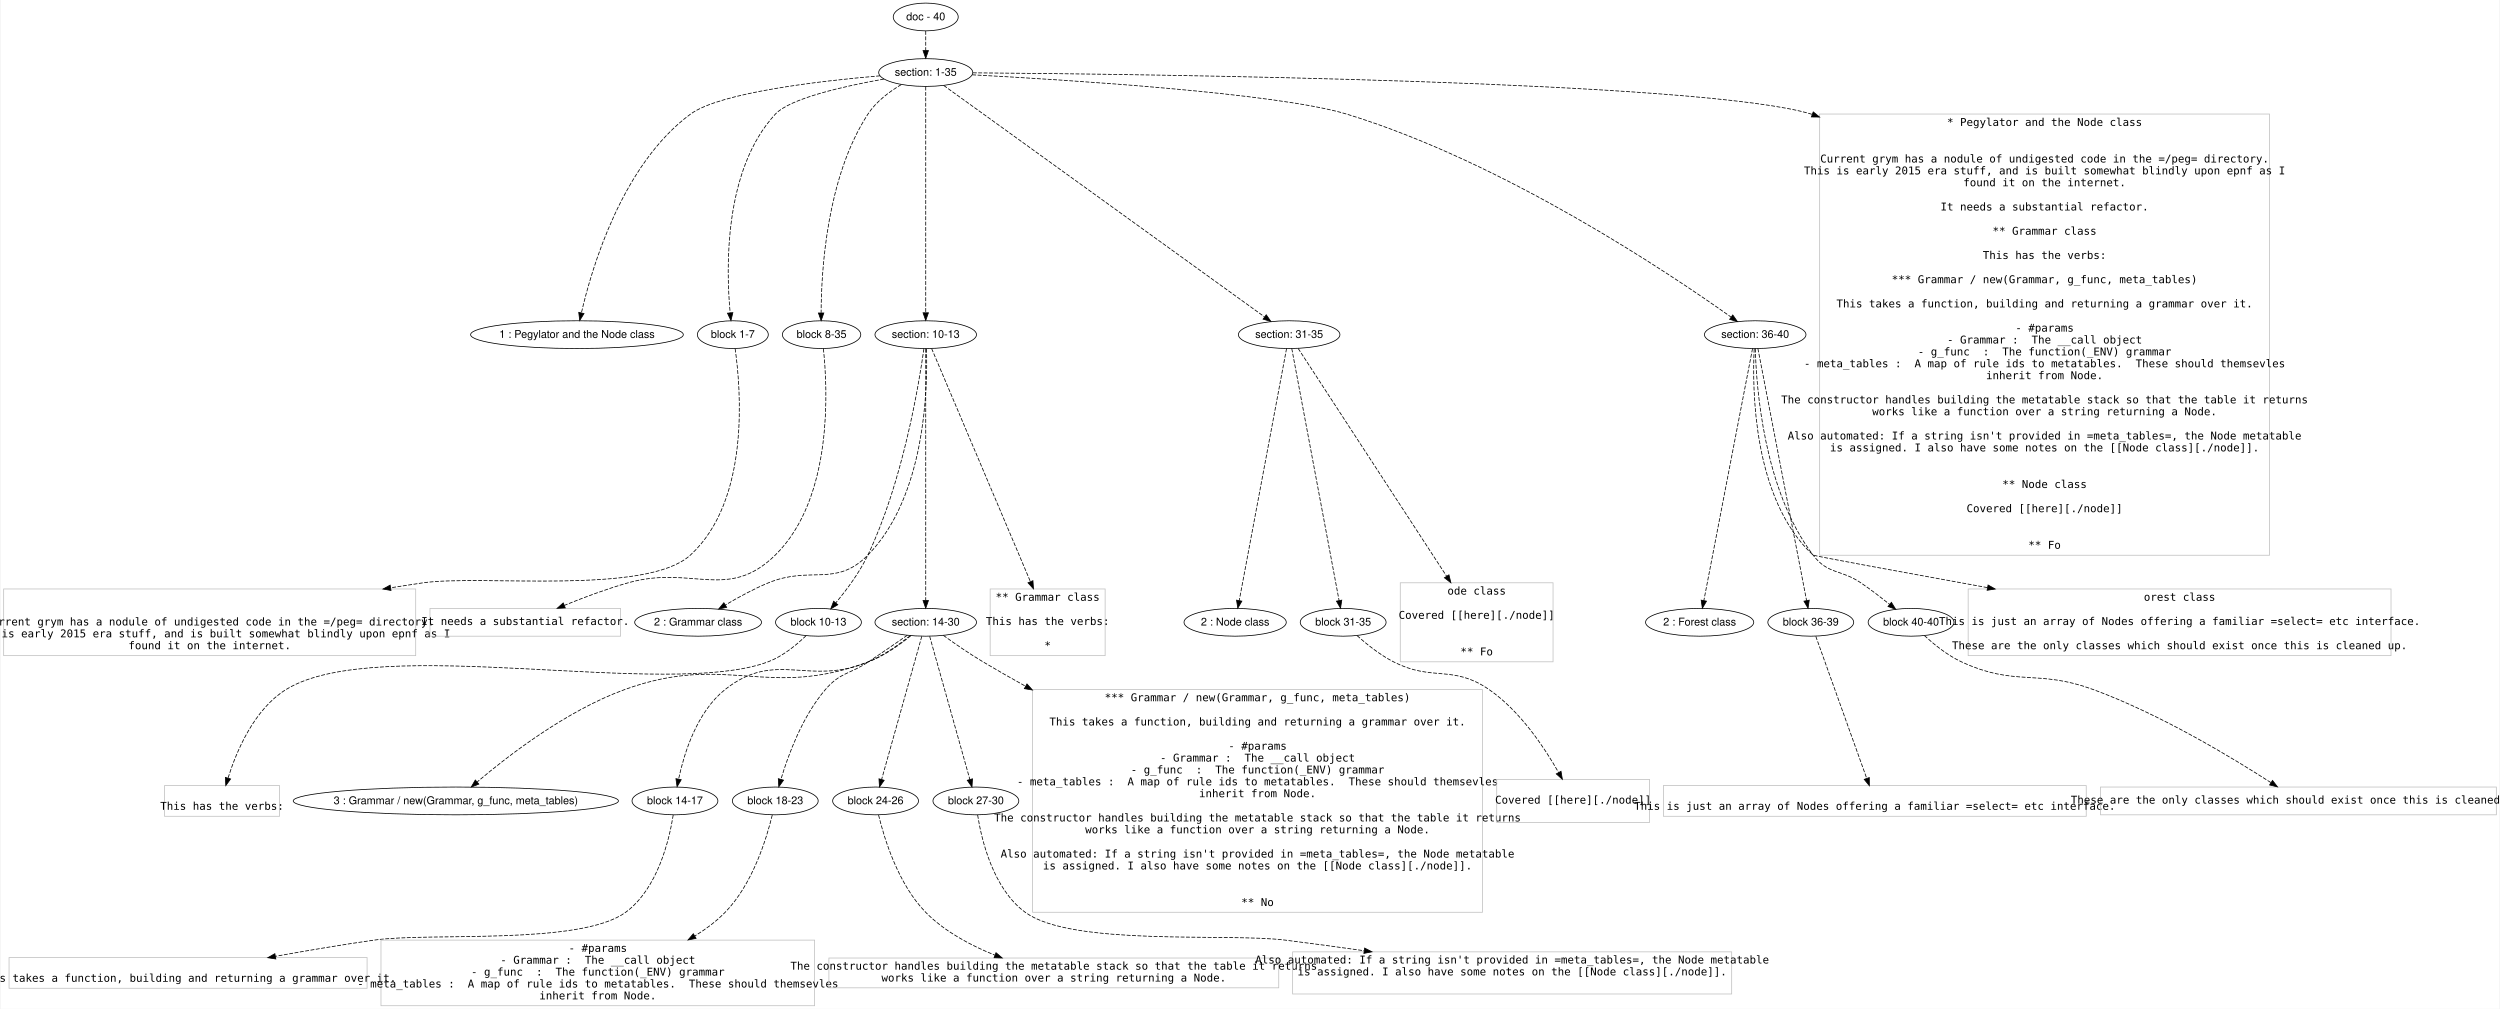
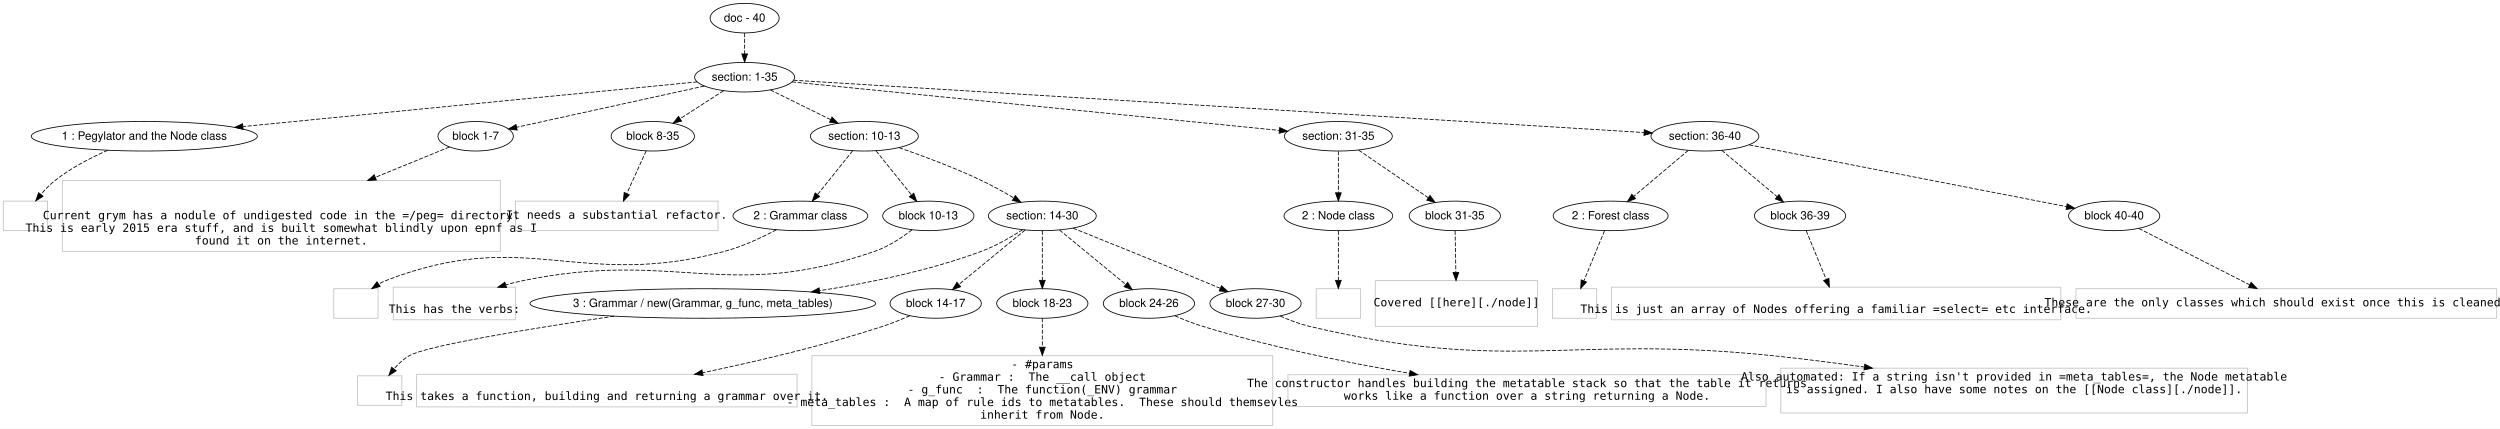
- <svg xmlns="http://www.w3.org/2000/svg" width="3239pt" height="1307pt" viewBox="0.00 0.00 3238.50 1307.40">
-   <g id="graph0" class="graph" transform="scale(1 1) rotate(0) translate(4 1303.401)">
-     <polygon fill="#ffffff" stroke="transparent" points="-4,4 -4,-1303.401 3234.5,-1303.401 3234.5,4 -4,4" />
+ <svg xmlns="http://www.w3.org/2000/svg" width="3049pt" height="523pt" viewBox="0.00 0.00 3048.50 522.60">
+   <g id="graph0" class="graph" transform="scale(1 1) rotate(0) translate(4 518.6003)">
+     <polygon fill="#ffffff" stroke="transparent" points="-4,4 -4,-518.6 3044.5,-518.6 3044.5,4 -4,4" />
    <g id="node1" class="node">
-       <ellipse fill="none" stroke="#000000" cx="1195" cy="-1281.401" rx="42.122" ry="18" />
-       <text text-anchor="middle" x="1195" y="-1277.201" font-family="Helvetica,sans-Serif" font-size="14.00" fill="#000000">doc - 40</text>
+       <ellipse fill="none" stroke="#000000" cx="904" cy="-496.6" rx="42.122" ry="18" />
+       <text text-anchor="middle" x="904" y="-492.4" font-family="Helvetica,sans-Serif" font-size="14.00" fill="#000000">doc - 40</text>
    </g>
    <g id="node2" class="node">
-       <ellipse fill="none" stroke="#000000" cx="1195" cy="-1209.401" rx="60.983" ry="18" />
-       <text text-anchor="middle" x="1195" y="-1205.201" font-family="Helvetica,sans-Serif" font-size="14.00" fill="#000000">section: 1-35</text>
+       <ellipse fill="none" stroke="#000000" cx="904" cy="-424.6" rx="60.983" ry="18" />
+       <text text-anchor="middle" x="904" y="-420.4" font-family="Helvetica,sans-Serif" font-size="14.00" fill="#000000">section: 1-35</text>
    </g>
    <g id="edge1" class="edge">
-       <path fill="none" stroke="#000000" stroke-dasharray="5,2" d="M1195,-1263.233C1195,-1255.532 1195,-1246.376 1195,-1237.818" />
-       <polygon fill="#000000" stroke="#000000" points="1198.5,-1237.814 1195,-1227.814 1191.5,-1237.815 1198.5,-1237.814" />
+       <path fill="none" stroke="#000000" stroke-dasharray="5,2" d="M904,-478.432C904,-470.731 904,-461.575 904,-453.017" />
+       <polygon fill="#000000" stroke="#000000" points="907.5,-453.014 904,-443.014 900.5,-453.014 907.5,-453.014" />
    </g>
    <g id="node3" class="node">
-       <ellipse fill="none" stroke="#000000" cx="743" cy="-869.701" rx="137.845" ry="18" />
-       <text text-anchor="middle" x="743" y="-865.501" font-family="Helvetica,sans-Serif" font-size="14.00" fill="#000000">1 : Pegylator and the Node class</text>
+       <ellipse fill="none" stroke="#000000" cx="172" cy="-352.6" rx="137.845" ry="18" />
+       <text text-anchor="middle" x="172" y="-348.4" font-family="Helvetica,sans-Serif" font-size="14.00" fill="#000000">1 : Pegylator and the Node class</text>
    </g>
    <g id="edge2" class="edge">
-       <path fill="none" stroke="#000000" stroke-dasharray="5,2" d="M1135.748,-1205.133C1058.333,-1198.521 928.14,-1183.527 890,-1155.401 801.669,-1090.262 762.282,-956.488 748.783,-898.058" />
-       <polygon fill="#000000" stroke="#000000" points="752.146,-897.059 746.557,-888.058 745.313,-898.58 752.146,-897.059" />
+       <path fill="none" stroke="#000000" stroke-dasharray="5,2" d="M846.256,-418.921C727.168,-407.207 452.117,-380.153 292.542,-364.457" />
+       <polygon fill="#000000" stroke="#000000" points="292.496,-360.935 282.201,-363.44 291.81,-367.902 292.496,-360.935" />
    </g>
    <g id="node4" class="node">
-       <ellipse fill="none" stroke="#000000" cx="945" cy="-869.701" rx="45.98" ry="18" />
-       <text text-anchor="middle" x="945" y="-865.501" font-family="Helvetica,sans-Serif" font-size="14.00" fill="#000000">block 1-7</text>
+       <ellipse fill="none" stroke="#000000" cx="576" cy="-352.6" rx="45.98" ry="18" />
+       <text text-anchor="middle" x="576" y="-348.4" font-family="Helvetica,sans-Serif" font-size="14.00" fill="#000000">block 1-7</text>
    </g>
    <g id="edge3" class="edge">
-       <path fill="none" stroke="#000000" stroke-dasharray="5,2" d="M1140.865,-1200.942C1090.022,-1191.883 1019.002,-1175.987 1000,-1155.401 933.053,-1082.874 936.263,-954.608 941.533,-897.952" />
-       <polygon fill="#000000" stroke="#000000" points="945.023,-898.229 942.56,-887.924 938.06,-897.516 945.023,-898.229" />
+       <path fill="none" stroke="#000000" stroke-dasharray="5,2" d="M854.895,-413.821C793.274,-400.295 688.163,-377.221 626.085,-363.594" />
+       <polygon fill="#000000" stroke="#000000" points="626.65,-360.135 616.132,-361.41 625.149,-366.973 626.65,-360.135" />
    </g>
    <g id="node5" class="node">
-       <ellipse fill="none" stroke="#000000" cx="1060" cy="-869.701" rx="50.817" ry="18" />
-       <text text-anchor="middle" x="1060" y="-865.501" font-family="Helvetica,sans-Serif" font-size="14.00" fill="#000000">block 8-35</text>
+       <ellipse fill="none" stroke="#000000" cx="792" cy="-352.6" rx="50.817" ry="18" />
+       <text text-anchor="middle" x="792" y="-348.4" font-family="Helvetica,sans-Serif" font-size="14.00" fill="#000000">block 8-35</text>
    </g>
    <g id="edge4" class="edge">
-       <path fill="none" stroke="#000000" stroke-dasharray="5,2" d="M1163.261,-1193.764C1147.923,-1184.627 1130.589,-1171.674 1120,-1155.401 1066.596,-1073.333 1059.625,-952.425 1059.419,-898.036" />
-       <polygon fill="#000000" stroke="#000000" points="1062.92,-897.79 1059.46,-887.776 1055.92,-897.762 1062.92,-897.79" />
+       <path fill="none" stroke="#000000" stroke-dasharray="5,2" d="M878.305,-408.082C862.576,-397.971 842.283,-384.925 825.327,-374.024" />
+       <polygon fill="#000000" stroke="#000000" points="827.11,-371.01 816.805,-368.547 823.324,-376.898 827.11,-371.01" />
    </g>
    <g id="node6" class="node">
-       <ellipse fill="none" stroke="#000000" cx="1195" cy="-869.701" rx="65.819" ry="18" />
-       <text text-anchor="middle" x="1195" y="-865.501" font-family="Helvetica,sans-Serif" font-size="14.00" fill="#000000">section: 10-13</text>
+       <ellipse fill="none" stroke="#000000" cx="1050" cy="-352.6" rx="65.819" ry="18" />
+       <text text-anchor="middle" x="1050" y="-348.4" font-family="Helvetica,sans-Serif" font-size="14.00" fill="#000000">section: 10-13</text>
    </g>
    <g id="edge5" class="edge">
-       <path fill="none" stroke="#000000" stroke-dasharray="5,2" d="M1195,-1191.138C1195,-1135.265 1195,-966.327 1195,-898.42" />
-       <polygon fill="#000000" stroke="#000000" points="1198.5,-898.055 1195,-888.055 1191.5,-898.055 1198.5,-898.055" />
+       <path fill="none" stroke="#000000" stroke-dasharray="5,2" d="M935.321,-409.154C956.846,-398.539 985.642,-384.339 1008.993,-372.823" />
+       <polygon fill="#000000" stroke="#000000" points="1010.554,-375.956 1017.975,-368.394 1007.458,-369.678 1010.554,-375.956" />
    </g>
    <g id="node7" class="node">
-       <ellipse fill="none" stroke="#000000" cx="1666" cy="-869.701" rx="65.819" ry="18" />
-       <text text-anchor="middle" x="1666" y="-865.501" font-family="Helvetica,sans-Serif" font-size="14.00" fill="#000000">section: 31-35</text>
+       <ellipse fill="none" stroke="#000000" cx="1628" cy="-352.6" rx="65.819" ry="18" />
+       <text text-anchor="middle" x="1628" y="-348.4" font-family="Helvetica,sans-Serif" font-size="14.00" fill="#000000">section: 31-35</text>
    </g>
    <g id="edge6" class="edge">
-       <path fill="none" stroke="#000000" stroke-dasharray="5,2" d="M1218.315,-1192.623C1233.121,-1181.966 1252.688,-1167.878 1270,-1155.401 1405.258,-1057.917 1566.411,-941.596 1633.844,-892.916" />
-       <polygon fill="#000000" stroke="#000000" points="1636.29,-895.467 1642.349,-886.776 1632.193,-889.792 1636.29,-895.467" />
+       <path fill="none" stroke="#000000" stroke-dasharray="5,2" d="M961.72,-418.86C1092.745,-405.83 1412.388,-374.042 1556.024,-359.758" />
+       <polygon fill="#000000" stroke="#000000" points="1556.452,-363.233 1566.056,-358.76 1555.759,-356.267 1556.452,-363.233" />
    </g>
    <g id="node8" class="node">
-       <ellipse fill="none" stroke="#000000" cx="2270" cy="-869.701" rx="65.819" ry="18" />
-       <text text-anchor="middle" x="2270" y="-865.501" font-family="Helvetica,sans-Serif" font-size="14.00" fill="#000000">section: 36-40</text>
+       <ellipse fill="none" stroke="#000000" cx="2075" cy="-352.6" rx="65.819" ry="18" />
+       <text text-anchor="middle" x="2075" y="-348.4" font-family="Helvetica,sans-Serif" font-size="14.00" fill="#000000">section: 36-40</text>
    </g>
    <g id="edge7" class="edge">
-       <path fill="none" stroke="#000000" stroke-dasharray="5,2" d="M1255.271,-1206.443C1377.71,-1199.944 1651.507,-1182.78 1741,-1155.401 1944.509,-1093.142 2159.412,-948.825 2238.466,-892.654" />
-       <polygon fill="#000000" stroke="#000000" points="2240.89,-895.224 2246.992,-886.563 2236.821,-889.528 2240.89,-895.224" />
+       <path fill="none" stroke="#000000" stroke-dasharray="5,2" d="M963.68,-420.931C1159.828,-408.87 1784.392,-370.469 2000.537,-357.179" />
+       <polygon fill="#000000" stroke="#000000" points="2001.057,-360.653 2010.824,-356.546 2000.628,-353.667 2001.057,-360.653" />
+     </g>
+     <g id="node9" class="node">
+       <polygon fill="none" stroke="#c0c0c0" points="54,-273.5 0,-273.5 0,-237.5 54,-237.5 54,-273.5" />
+     </g>
+     <g id="edge8" class="edge">
+       <path fill="none" stroke="#000000" stroke-dasharray="5,2" d="M127.389,-335.538C106.633,-326.381 82.323,-313.829 63,-298.6 56.893,-293.788 51.098,-287.791 46.012,-281.815" />
+       <polygon fill="#000000" stroke="#000000" points="48.551,-279.387 39.554,-273.791 43.098,-283.776 48.551,-279.387" />
+     </g>
+     <g id="node10" class="node">
+       <polygon fill="none" stroke="#c0c0c0" points="606,-298.701 72,-298.701 72,-212.3 606,-212.3 606,-298.701" />
+       <text text-anchor="middle" x="339" y="-251.4" font-family="Inconsolata" font-size="14.00" fill="#000000">  Current grym has a nodule of undigested code in the =/peg= directory.</text>
+       <text text-anchor="middle" x="339" y="-236" font-family="Inconsolata" font-size="14.00" fill="#000000">This is early 2015 era stuff, and is built somewhat blindly upon epnf as I</text>
+       <text text-anchor="middle" x="339" y="-220.6" font-family="Inconsolata" font-size="14.00" fill="#000000">found it on the internet.</text>
+     </g>
+     <g id="edge9" class="edge">
+       <path fill="none" stroke="#000000" stroke-dasharray="5,2" d="M544.037,-339.505C520.477,-329.852 486.882,-316.088 453.686,-302.488" />
+       <polygon fill="#000000" stroke="#000000" points="454.923,-299.212 444.343,-298.66 452.269,-305.69 454.923,-299.212" />
+     </g>
+     <g id="node11" class="node">
+       <polygon fill="none" stroke="#c0c0c0" points="871.5,-273.5 624.5,-273.5 624.5,-237.5 871.5,-237.5 871.5,-273.5" />
+       <text text-anchor="middle" x="748" y="-252" font-family="Inconsolata" font-size="14.00" fill="#000000">It needs a substantial refactor. </text>
+     </g>
+     <g id="edge10" class="edge">
+       <path fill="none" stroke="#000000" stroke-dasharray="5,2" d="M783.93,-334.791C777.335,-320.237 767.903,-299.421 760.357,-282.77" />
+       <polygon fill="#000000" stroke="#000000" points="763.484,-281.19 756.168,-273.526 757.108,-284.079 763.484,-281.19" />
+     </g>
+     <g id="node12" class="node">
+       <ellipse fill="none" stroke="#000000" cx="972" cy="-255.5" rx="82.18" ry="18" />
+       <text text-anchor="middle" x="972" y="-251.3" font-family="Helvetica,sans-Serif" font-size="14.00" fill="#000000">2 : Grammar class</text>
+     </g>
+     <g id="edge11" class="edge">
+       <path fill="none" stroke="#000000" stroke-dasharray="5,2" d="M1035.694,-334.791C1023.675,-319.829 1006.34,-298.249 992.789,-281.38" />
+       <polygon fill="#000000" stroke="#000000" points="995.471,-279.13 986.48,-273.526 990.014,-283.514 995.471,-279.13" />
+     </g>
+     <g id="node13" class="node">
+       <ellipse fill="none" stroke="#000000" cx="1128" cy="-255.5" rx="55.654" ry="18" />
+       <text text-anchor="middle" x="1128" y="-251.3" font-family="Helvetica,sans-Serif" font-size="14.00" fill="#000000">block 10-13</text>
+     </g>
+     <g id="edge12" class="edge">
+       <path fill="none" stroke="#000000" stroke-dasharray="5,2" d="M1064.306,-334.791C1076.401,-319.734 1093.878,-297.978 1107.467,-281.062" />
+       <polygon fill="#000000" stroke="#000000" points="1110.25,-283.185 1113.784,-273.197 1104.793,-278.801 1110.25,-283.185" />
+     </g>
+     <g id="node14" class="node">
+       <ellipse fill="none" stroke="#000000" cx="1267" cy="-255.5" rx="65.819" ry="18" />
+       <text text-anchor="middle" x="1267" y="-251.3" font-family="Helvetica,sans-Serif" font-size="14.00" fill="#000000">section: 14-30</text>
+     </g>
+     <g id="edge13" class="edge">
+       <path fill="none" stroke="#000000" stroke-dasharray="5,2" d="M1092.376,-338.681C1121.244,-328.697 1160.053,-314.282 1193,-298.6 1206.051,-292.388 1219.862,-284.679 1231.973,-277.505" />
+       <polygon fill="#000000" stroke="#000000" points="1234.098,-280.311 1240.862,-272.157 1230.489,-274.313 1234.098,-280.311" />
+     </g>
+     <g id="node27" class="node">
+       <ellipse fill="none" stroke="#000000" cx="1628" cy="-255.5" rx="66.286" ry="18" />
+       <text text-anchor="middle" x="1628" y="-251.3" font-family="Helvetica,sans-Serif" font-size="14.00" fill="#000000">2 : Node class</text>
+     </g>
+     <g id="edge26" class="edge">
+       <path fill="none" stroke="#000000" stroke-dasharray="5,2" d="M1628,-334.337C1628,-320.096 1628,-300.067 1628,-283.761" />
+       <polygon fill="#000000" stroke="#000000" points="1631.5,-283.682 1628,-273.682 1624.5,-283.682 1631.5,-283.682" />
+     </g>
+     <g id="node28" class="node">
+       <ellipse fill="none" stroke="#000000" cx="1770" cy="-255.5" rx="55.654" ry="18" />
+       <text text-anchor="middle" x="1770" y="-251.3" font-family="Helvetica,sans-Serif" font-size="14.00" fill="#000000">block 31-35</text>
+     </g>
+     <g id="edge27" class="edge">
+       <path fill="none" stroke="#000000" stroke-dasharray="5,2" d="M1652.735,-335.687C1676.293,-319.577 1711.89,-295.236 1737.682,-277.599" />
+       <polygon fill="#000000" stroke="#000000" points="1739.743,-280.43 1746.022,-271.896 1735.792,-274.652 1739.743,-280.43" />
+     </g>
+     <g id="node31" class="node">
+       <ellipse fill="none" stroke="#000000" cx="1960" cy="-255.5" rx="70.127" ry="18" />
+       <text text-anchor="middle" x="1960" y="-251.3" font-family="Helvetica,sans-Serif" font-size="14.00" fill="#000000">2 : Forest class</text>
+     </g>
+     <g id="edge30" class="edge">
+       <path fill="none" stroke="#000000" stroke-dasharray="5,2" d="M2054.705,-335.464C2036.262,-319.892 2008.868,-296.762 1988.281,-279.379" />
+       <polygon fill="#000000" stroke="#000000" points="1990.378,-276.569 1980.479,-272.792 1985.862,-281.917 1990.378,-276.569" />
+     </g>
+     <g id="node32" class="node">
+       <ellipse fill="none" stroke="#000000" cx="2191" cy="-255.5" rx="55.654" ry="18" />
+       <text text-anchor="middle" x="2191" y="-251.3" font-family="Helvetica,sans-Serif" font-size="14.00" fill="#000000">block 36-39</text>
+     </g>
+     <g id="edge31" class="edge">
+       <path fill="none" stroke="#000000" stroke-dasharray="5,2" d="M2095.471,-335.464C2114.19,-319.795 2142.048,-296.476 2162.857,-279.058" />
+       <polygon fill="#000000" stroke="#000000" points="2165.312,-281.568 2170.733,-272.465 2160.818,-276.2 2165.312,-281.568" />
+     </g>
+     <g id="node33" class="node">
+       <ellipse fill="none" stroke="#000000" cx="2574" cy="-255.5" rx="55.654" ry="18" />
+       <text text-anchor="middle" x="2574" y="-251.3" font-family="Helvetica,sans-Serif" font-size="14.00" fill="#000000">block 40-40</text>
+     </g>
+     <g id="edge32" class="edge">
+       <path fill="none" stroke="#000000" stroke-dasharray="5,2" d="M2128.876,-342.117C2223.436,-323.716 2418.464,-285.766 2515.917,-266.803" />
+       <polygon fill="#000000" stroke="#000000" points="2516.741,-270.208 2525.888,-264.862 2515.403,-263.337 2516.741,-270.208" />
+     </g>
+     <g id="node15" class="node">
+       <polygon fill="none" stroke="#c0c0c0" points="457,-166.7 403,-166.7 403,-130.7 457,-130.7 457,-166.7" />
+     </g>
+     <g id="edge14" class="edge">
+       <path fill="none" stroke="#000000" stroke-dasharray="5,2" d="M942.763,-238.561C925.163,-229.201 901.974,-218.303 880,-212.4 701.629,-164.486 638.11,-243.41 466,-176.4 463.244,-175.327 460.523,-173.974 457.886,-172.446" />
+       <polygon fill="#000000" stroke="#000000" points="459.576,-169.366 449.314,-166.73 455.692,-175.19 459.576,-169.366" />
+     </g>
+     <g id="node16" class="node">
+       <polygon fill="none" stroke="#c0c0c0" points="624.5,-168.602 475.5,-168.602 475.5,-128.798 624.5,-128.798 624.5,-168.602" />
+       <text text-anchor="middle" x="550" y="-137.2" font-family="Inconsolata" font-size="14.00" fill="#000000">This has the verbs:</text>
+     </g>
+     <g id="edge15" class="edge">
+       <path fill="none" stroke="#000000" stroke-dasharray="5,2" d="M1108.062,-238.437C1095.874,-229.034 1079.498,-218.135 1063,-212.4 881.851,-149.436 820.849,-215.031 633,-176.4 626.402,-175.043 619.599,-173.325 612.861,-171.412" />
+       <polygon fill="#000000" stroke="#000000" points="613.649,-167.995 603.066,-168.489 611.647,-174.702 613.649,-167.995" />
+     </g>
+     <g id="node17" class="node">
+       <ellipse fill="none" stroke="#000000" cx="853" cy="-148.7" rx="210.762" ry="18" />
+       <text text-anchor="middle" x="853" y="-144.5" font-family="Helvetica,sans-Serif" font-size="14.00" fill="#000000">3 : Grammar / new(Grammar, g_func, meta_tables)</text>
+     </g>
+     <g id="edge16" class="edge">
+       <path fill="none" stroke="#000000" stroke-dasharray="5,2" d="M1243.046,-238.715C1229.046,-229.645 1210.696,-218.986 1193,-212.4 1130.222,-189.035 1057.604,-173.938 995.638,-164.339" />
+       <polygon fill="#000000" stroke="#000000" points="995.804,-160.824 985.392,-162.787 994.755,-167.745 995.804,-160.824" />
+     </g>
+     <g id="node18" class="node">
+       <ellipse fill="none" stroke="#000000" cx="1137" cy="-148.7" rx="55.654" ry="18" />
+       <text text-anchor="middle" x="1137" y="-144.5" font-family="Helvetica,sans-Serif" font-size="14.00" fill="#000000">block 14-17</text>
+     </g>
+     <g id="edge17" class="edge">
+       <path fill="none" stroke="#000000" stroke-dasharray="5,2" d="M1246.113,-238.341C1224.189,-220.329 1189.586,-191.902 1165.237,-171.898" />
+       <polygon fill="#000000" stroke="#000000" points="1167.355,-169.108 1157.406,-165.465 1162.911,-174.517 1167.355,-169.108" />
+     </g>
+     <g id="node19" class="node">
+       <ellipse fill="none" stroke="#000000" cx="1267" cy="-148.7" rx="55.654" ry="18" />
+       <text text-anchor="middle" x="1267" y="-144.5" font-family="Helvetica,sans-Serif" font-size="14.00" fill="#000000">block 18-23</text>
+     </g>
+     <g id="edge18" class="edge">
+       <path fill="none" stroke="#000000" stroke-dasharray="5,2" d="M1267,-237.383C1267,-220.889 1267,-196.267 1267,-177.149" />
+       <polygon fill="#000000" stroke="#000000" points="1270.5,-176.906 1267,-166.906 1263.5,-176.906 1270.5,-176.906" />
+     </g>
+     <g id="node20" class="node">
+       <ellipse fill="none" stroke="#000000" cx="1397" cy="-148.7" rx="55.654" ry="18" />
+       <text text-anchor="middle" x="1397" y="-144.5" font-family="Helvetica,sans-Serif" font-size="14.00" fill="#000000">block 24-26</text>
+     </g>
+     <g id="edge19" class="edge">
+       <path fill="none" stroke="#000000" stroke-dasharray="5,2" d="M1287.887,-238.341C1309.811,-220.329 1344.414,-191.902 1368.763,-171.898" />
+       <polygon fill="#000000" stroke="#000000" points="1371.089,-174.517 1376.594,-165.465 1366.645,-169.108 1371.089,-174.517" />
+     </g>
+     <g id="node21" class="node">
+       <ellipse fill="none" stroke="#000000" cx="1527" cy="-148.7" rx="55.654" ry="18" />
+       <text text-anchor="middle" x="1527" y="-144.5" font-family="Helvetica,sans-Serif" font-size="14.00" fill="#000000">block 27-30</text>
+     </g>
+     <g id="edge20" class="edge">
+       <path fill="none" stroke="#000000" stroke-dasharray="5,2" d="M1304.462,-240.53C1343.78,-224.765 1407.353,-199.126 1462,-176.4 1469.008,-173.486 1476.426,-170.362 1483.646,-167.3" />
+       <polygon fill="#000000" stroke="#000000" points="1485.479,-170.324 1493.311,-163.189 1482.739,-163.882 1485.479,-170.324" />
+     </g>
+     <g id="node22" class="node">
+       <polygon fill="none" stroke="#c0c0c0" points="486,-60.5 432,-60.5 432,-24.5 486,-24.5 486,-60.5" />
+     </g>
+     <g id="edge21" class="edge">
+       <path fill="none" stroke="#000000" stroke-dasharray="5,2" d="M744.817,-133.24C647.503,-118.718 516.58,-97.415 495,-85 488.085,-81.022 481.888,-75.194 476.665,-69.122" />
+       <polygon fill="#000000" stroke="#000000" points="479.095,-66.549 470.169,-60.841 473.587,-70.869 479.095,-66.549" />
+     </g>
+     <g id="node23" class="node">
+       <polygon fill="none" stroke="#c0c0c0" points="968,-62.402 504,-62.402 504,-22.598 968,-22.598 968,-62.402" />
+       <text text-anchor="middle" x="736" y="-31" font-family="Inconsolata" font-size="14.00" fill="#000000">This takes a function, building and returning a grammar over it.</text>
+     </g>
+     <g id="edge22" class="edge">
+       <path fill="none" stroke="#000000" stroke-dasharray="5,2" d="M1105.534,-133.745C1095.307,-129.248 1083.808,-124.566 1073,-121 1001.101,-97.28 918.318,-77.89 852.793,-64.314" />
+       <polygon fill="#000000" stroke="#000000" points="853.341,-60.854 842.842,-62.27 851.933,-67.711 853.341,-60.854" />
+     </g>
+     <g id="node24" class="node">
+       <polygon fill="none" stroke="#c0c0c0" points="1548,-85 986,-85 986,0 1548,0 1548,-85" />
+       <text text-anchor="middle" x="1267" y="-69.8" font-family="Inconsolata" font-size="14.00" fill="#000000">  - #params</text>
+       <text text-anchor="middle" x="1267" y="-54.4" font-family="Inconsolata" font-size="14.00" fill="#000000">    - Grammar :  The __call object</text>
+       <text text-anchor="middle" x="1267" y="-39" font-family="Inconsolata" font-size="14.00" fill="#000000">    - g_func  :  The function(_ENV) grammar</text>
+       <text text-anchor="middle" x="1267" y="-23.6" font-family="Inconsolata" font-size="14.00" fill="#000000">    - meta_tables :  A map of rule ids to metatables.  These should themsevles</text>
+       <text text-anchor="middle" x="1267" y="-8.2" font-family="Inconsolata" font-size="14.00" fill="#000000">             inherit from Node.</text>
+     </g>
+     <g id="edge23" class="edge">
+       <path fill="none" stroke="#000000" stroke-dasharray="5,2" d="M1267,-130.685C1267,-120.879 1267,-108.183 1267,-95.496" />
+       <polygon fill="#000000" stroke="#000000" points="1270.5,-95.378 1267,-85.378 1263.5,-95.378 1270.5,-95.378" />
+     </g>
+     <g id="node25" class="node">
+       <polygon fill="none" stroke="#c0c0c0" points="2149.5,-61.801 1566.5,-61.801 1566.5,-23.2 2149.5,-23.2 2149.5,-61.801" />
+       <text text-anchor="middle" x="1858" y="-46.7" font-family="Inconsolata" font-size="14.00" fill="#000000">The constructor handles building the metatable stack so that the table it returns</text>
+       <text text-anchor="middle" x="1858" y="-31.3" font-family="Inconsolata" font-size="14.00" fill="#000000">works like a function over a string returning a Node. </text>
+     </g>
+     <g id="edge24" class="edge">
+       <path fill="none" stroke="#000000" stroke-dasharray="5,2" d="M1428.577,-133.69C1439.043,-129.136 1450.865,-124.436 1462,-121 1544.201,-95.638 1638.61,-76.55 1714.623,-63.551" />
+       <polygon fill="#000000" stroke="#000000" points="1715.472,-66.957 1724.748,-61.837 1714.304,-60.055 1715.472,-66.957" />
+     </g>
+     <g id="node26" class="node">
+       <polygon fill="none" stroke="#c0c0c0" points="2736.5,-69.8 2167.5,-69.8 2167.5,-15.2 2736.5,-15.2 2736.5,-69.8" />
+       <text text-anchor="middle" x="2452" y="-54.7" font-family="Inconsolata" font-size="14.00" fill="#000000">Also automated: If a string isn't provided in =meta_tables=, the Node metatable</text>
+       <text text-anchor="middle" x="2452" y="-39.3" font-family="Inconsolata" font-size="14.00" fill="#000000">is assigned. I also have some notes on the [[Node class][./node]].</text>
+     </g>
+     <g id="edge25" class="edge">
+       <path fill="none" stroke="#000000" stroke-dasharray="5,2" d="M1557.024,-133.39C1567.787,-128.585 1580.185,-123.806 1592,-121 1837.242,-62.754 1907.286,-111.052 2158,-85 2193.986,-81.261 2232.328,-76.379 2269.032,-71.262" />
+       <polygon fill="#000000" stroke="#000000" points="2269.922,-74.671 2279.337,-69.814 2268.948,-67.74 2269.922,-74.671" />
+     </g>
+     <g id="node29" class="node">
+       <polygon fill="none" stroke="#c0c0c0" points="1655,-166.7 1601,-166.7 1601,-130.7 1655,-130.7 1655,-166.7" />
+     </g>
+     <g id="edge28" class="edge">
+       <path fill="none" stroke="#000000" stroke-dasharray="5,2" d="M1628,-237.383C1628,-220.889 1628,-196.267 1628,-177.149" />
+       <polygon fill="#000000" stroke="#000000" points="1631.5,-176.906 1628,-166.906 1624.5,-176.906 1631.5,-176.906" />
+     </g>
+     <g id="node30" class="node">
+       <polygon fill="none" stroke="#c0c0c0" points="1871,-176.602 1673,-176.602 1673,-120.799 1871,-120.799 1871,-176.602" />
+       <text text-anchor="middle" x="1772" y="-145.2" font-family="Inconsolata" font-size="14.00" fill="#000000">  Covered [[here][./node]]</text>
+     </g>
+     <g id="edge29" class="edge">
+       <path fill="none" stroke="#000000" stroke-dasharray="5,2" d="M1770.339,-237.383C1770.598,-223.583 1770.963,-204.094 1771.285,-186.899" />
+       <polygon fill="#000000" stroke="#000000" points="1774.79,-186.624 1771.478,-176.56 1767.792,-186.493 1774.79,-186.624" />
+     </g>
+     <g id="node34" class="node">
+       <polygon fill="none" stroke="#c0c0c0" points="1943,-166.7 1889,-166.7 1889,-130.7 1943,-130.7 1943,-166.7" />
+     </g>
+     <g id="edge33" class="edge">
+       <path fill="none" stroke="#000000" stroke-dasharray="5,2" d="M1952.536,-237.383C1945.646,-220.659 1935.313,-195.578 1927.392,-176.351" />
+       <polygon fill="#000000" stroke="#000000" points="1930.546,-174.819 1923.501,-166.906 1924.074,-177.486 1930.546,-174.819" />
+     </g>
+     <g id="node35" class="node">
+       <polygon fill="none" stroke="#c0c0c0" points="2509,-168.602 1961,-168.602 1961,-128.798 2509,-128.798 2509,-168.602" />
+       <text text-anchor="middle" x="2235" y="-137.2" font-family="Inconsolata" font-size="14.00" fill="#000000">  This is just an array of Nodes offering a familiar =select= etc interface.</text>
+     </g>
+     <g id="edge34" class="edge">
+       <path fill="none" stroke="#000000" stroke-dasharray="5,2" d="M2198.464,-237.383C2205.145,-221.166 2215.064,-197.09 2222.881,-178.115" />
+       <polygon fill="#000000" stroke="#000000" points="2226.177,-179.305 2226.75,-168.726 2219.704,-176.639 2226.177,-179.305" />
    </g>
    <g id="node36" class="node">
-       <polygon fill="none" stroke="#c0c0c0" points="2936.5,-1155.602 2353.5,-1155.602 2353.5,-583.8 2936.5,-583.8 2936.5,-1155.602" />
-       <text text-anchor="middle" x="2645" y="-1140.201" font-family="Inconsolata" font-size="14.00" fill="#000000">* Pegylator and the Node class</text>
-       <text text-anchor="middle" x="2645" y="-1092.801" font-family="Inconsolata" font-size="14.00" fill="#000000">  Current grym has a nodule of undigested code in the =/peg= directory.</text>
-       <text text-anchor="middle" x="2645" y="-1077.401" font-family="Inconsolata" font-size="14.00" fill="#000000">This is early 2015 era stuff, and is built somewhat blindly upon epnf as I</text>
-       <text text-anchor="middle" x="2645" y="-1062.001" font-family="Inconsolata" font-size="14.00" fill="#000000">found it on the internet.</text>
-       <text text-anchor="middle" x="2645" y="-1030.601" font-family="Inconsolata" font-size="14.00" fill="#000000">It needs a substantial refactor. </text>
-       <text text-anchor="middle" x="2645" y="-999.201" font-family="Inconsolata" font-size="14.00" fill="#000000">** Grammar class</text>
-       <text text-anchor="middle" x="2645" y="-967.801" font-family="Inconsolata" font-size="14.00" fill="#000000">This has the verbs:</text>
-       <text text-anchor="middle" x="2645" y="-936.401" font-family="Inconsolata" font-size="14.00" fill="#000000">*** Grammar / new(Grammar, g_func, meta_tables)</text>
-       <text text-anchor="middle" x="2645" y="-905.001" font-family="Inconsolata" font-size="14.00" fill="#000000">This takes a function, building and returning a grammar over it.</text>
-       <text text-anchor="middle" x="2645" y="-873.601" font-family="Inconsolata" font-size="14.00" fill="#000000">  - #params</text>
-       <text text-anchor="middle" x="2645" y="-858.201" font-family="Inconsolata" font-size="14.00" fill="#000000">    - Grammar :  The __call object</text>
-       <text text-anchor="middle" x="2645" y="-842.801" font-family="Inconsolata" font-size="14.00" fill="#000000">    - g_func  :  The function(_ENV) grammar</text>
-       <text text-anchor="middle" x="2645" y="-827.401" font-family="Inconsolata" font-size="14.00" fill="#000000">    - meta_tables :  A map of rule ids to metatables.  These should themsevles</text>
-       <text text-anchor="middle" x="2645" y="-812.001" font-family="Inconsolata" font-size="14.00" fill="#000000">    				 inherit from Node.</text>
-       <text text-anchor="middle" x="2645" y="-780.601" font-family="Inconsolata" font-size="14.00" fill="#000000">The constructor handles building the metatable stack so that the table it returns</text>
-       <text text-anchor="middle" x="2645" y="-765.201" font-family="Inconsolata" font-size="14.00" fill="#000000">works like a function over a string returning a Node. </text>
-       <text text-anchor="middle" x="2645" y="-733.801" font-family="Inconsolata" font-size="14.00" fill="#000000">Also automated: If a string isn't provided in =meta_tables=, the Node metatable</text>
-       <text text-anchor="middle" x="2645" y="-718.401" font-family="Inconsolata" font-size="14.00" fill="#000000">is assigned. I also have some notes on the [[Node class][./node]].</text>
-       <text text-anchor="middle" x="2645" y="-671.001" font-family="Inconsolata" font-size="14.00" fill="#000000">** Node class</text>
-       <text text-anchor="middle" x="2645" y="-639.601" font-family="Inconsolata" font-size="14.00" fill="#000000">  Covered [[here][./node]]</text>
-       <text text-anchor="middle" x="2645" y="-592.201" font-family="Inconsolata" font-size="14.00" fill="#000000">** Fo</text>
+       <polygon fill="none" stroke="#c0c0c0" points="3040.5,-166.7 2527.5,-166.7 2527.5,-130.7 3040.5,-130.7 3040.5,-166.7" />
+       <text text-anchor="middle" x="2784" y="-145.2" font-family="Inconsolata" font-size="14.00" fill="#000000">These are the only classes which should exist once this is cleaned up. </text>
    </g>
    <g id="edge35" class="edge">
-       <path fill="none" stroke="#000000" stroke-dasharray="5,2" d="M1256.103,-1209.021C1473.905,-1207.335 2206.216,-1198.72 2343.872,-1155.158" />
-       <polygon fill="#000000" stroke="#000000" points="2345.205,-1158.397 2353.4,-1151.682 2342.806,-1151.821 2345.205,-1158.397" />
-     </g>
-     <g id="node9" class="node">
-       <polygon fill="none" stroke="#c0c0c0" points="534,-540.101 0,-540.101 0,-453.7 534,-453.7 534,-540.101" />
-       <text text-anchor="middle" x="267" y="-492.801" font-family="Inconsolata" font-size="14.00" fill="#000000">  Current grym has a nodule of undigested code in the =/peg= directory.</text>
-       <text text-anchor="middle" x="267" y="-477.401" font-family="Inconsolata" font-size="14.00" fill="#000000">This is early 2015 era stuff, and is built somewhat blindly upon epnf as I</text>
-       <text text-anchor="middle" x="267" y="-462.001" font-family="Inconsolata" font-size="14.00" fill="#000000">found it on the internet.</text>
-     </g>
-     <g id="edge8" class="edge">
-       <path fill="none" stroke="#000000" stroke-dasharray="5,2" d="M947.988,-851.561C955.232,-800.62 967.817,-655.34 890,-584.001 832.855,-531.612 619.731,-559.066 543,-548.001 529.513,-546.056 515.679,-543.926 501.736,-541.675" />
-       <polygon fill="#000000" stroke="#000000" points="502,-538.172 491.566,-540.015 500.872,-545.08 502,-538.172" />
-     </g>
-     <g id="node10" class="node">
-       <polygon fill="none" stroke="#c0c0c0" points="799.5,-514.901 552.5,-514.901 552.5,-478.901 799.5,-478.901 799.5,-514.901" />
-       <text text-anchor="middle" x="676" y="-493.401" font-family="Inconsolata" font-size="14.00" fill="#000000">It needs a substantial refactor. </text>
-     </g>
-     <g id="edge9" class="edge">
-       <path fill="none" stroke="#000000" stroke-dasharray="5,2" d="M1062.367,-851.48C1067.815,-800.956 1075.492,-657.946 1000,-584.001 938.288,-523.554 892.101,-571.587 809,-548.001 781.27,-540.13 751.227,-528.837 726.722,-518.867" />
-       <polygon fill="#000000" stroke="#000000" points="727.855,-515.548 717.275,-514.978 725.19,-522.021 727.855,-515.548" />
-     </g>
-     <g id="node11" class="node">
-       <ellipse fill="none" stroke="#000000" cx="900" cy="-496.901" rx="82.18" ry="18" />
-       <text text-anchor="middle" x="900" y="-492.701" font-family="Helvetica,sans-Serif" font-size="14.00" fill="#000000">2 : Grammar class</text>
-     </g>
-     <g id="edge10" class="edge">
-       <path fill="none" stroke="#000000" stroke-dasharray="5,2" d="M1195.972,-851.351C1197.577,-801.109 1194.84,-660.004 1120,-584.001 1078.236,-541.587 1046.011,-570.736 991,-548.001 971.926,-540.118 951.81,-529.133 935.355,-519.368" />
-       <polygon fill="#000000" stroke="#000000" points="936.99,-516.266 926.62,-514.095 933.373,-522.259 936.99,-516.266" />
-     </g>
-     <g id="node12" class="node">
-       <ellipse fill="none" stroke="#000000" cx="1056" cy="-496.901" rx="55.654" ry="18" />
-       <text text-anchor="middle" x="1056" y="-492.701" font-family="Helvetica,sans-Serif" font-size="14.00" fill="#000000">block 10-13</text>
-     </g>
-     <g id="edge11" class="edge">
-       <path fill="none" stroke="#000000" stroke-dasharray="5,2" d="M1192.647,-851.499C1186.132,-805.01 1165.272,-678.88 1120,-584.001 1109.265,-561.503 1092.437,-538.9 1078.731,-522.359" />
-       <polygon fill="#000000" stroke="#000000" points="1081.032,-519.661 1071.897,-514.295 1075.692,-524.187 1081.032,-519.661" />
-     </g>
-     <g id="node13" class="node">
-       <ellipse fill="none" stroke="#000000" cx="1195" cy="-496.901" rx="65.819" ry="18" />
-       <text text-anchor="middle" x="1195" y="-492.701" font-family="Helvetica,sans-Serif" font-size="14.00" fill="#000000">section: 14-30</text>
-     </g>
-     <g id="edge12" class="edge">
-       <path fill="none" stroke="#000000" stroke-dasharray="5,2" d="M1195,-851.468C1195,-791.26 1195,-598.484 1195,-525.377" />
-       <polygon fill="#000000" stroke="#000000" points="1198.5,-525.099 1195,-515.099 1191.5,-525.099 1198.5,-525.099" />
-     </g>
-     <g id="node25" class="node">
-       <polygon fill="none" stroke="#c0c0c0" points="1427.5,-540.101 1278.5,-540.101 1278.5,-453.7 1427.5,-453.7 1427.5,-540.101" />
-       <text text-anchor="middle" x="1353" y="-524.801" font-family="Inconsolata" font-size="14.00" fill="#000000">** Grammar class</text>
-       <text text-anchor="middle" x="1353" y="-493.401" font-family="Inconsolata" font-size="14.00" fill="#000000">This has the verbs:</text>
-       <text text-anchor="middle" x="1353" y="-462.001" font-family="Inconsolata" font-size="14.00" fill="#000000">*</text>
-     </g>
-     <g id="edge24" class="edge">
-       <path fill="none" stroke="#000000" stroke-dasharray="5,2" d="M1202.621,-851.72C1225.562,-797.591 1294.604,-634.687 1330.607,-549.736" />
-       <polygon fill="#000000" stroke="#000000" points="1333.938,-550.845 1334.618,-540.272 1327.494,-548.114 1333.938,-550.845" />
-     </g>
-     <g id="node26" class="node">
-       <ellipse fill="none" stroke="#000000" cx="1596" cy="-496.901" rx="66.286" ry="18" />
-       <text text-anchor="middle" x="1596" y="-492.701" font-family="Helvetica,sans-Serif" font-size="14.00" fill="#000000">2 : Node class</text>
-     </g>
-     <g id="edge25" class="edge">
-       <path fill="none" stroke="#000000" stroke-dasharray="5,2" d="M1662.624,-851.72C1651.353,-791.694 1614.964,-597.899 1601.274,-524.988" />
-       <polygon fill="#000000" stroke="#000000" points="1604.71,-524.32 1599.424,-515.138 1597.83,-525.612 1604.71,-524.32" />
-     </g>
-     <g id="node27" class="node">
-       <ellipse fill="none" stroke="#000000" cx="1736" cy="-496.901" rx="55.654" ry="18" />
-       <text text-anchor="middle" x="1736" y="-492.701" font-family="Helvetica,sans-Serif" font-size="14.00" fill="#000000">block 31-35</text>
-     </g>
-     <g id="edge26" class="edge">
-       <path fill="none" stroke="#000000" stroke-dasharray="5,2" d="M1669.376,-851.72C1680.647,-791.694 1717.036,-597.899 1730.726,-524.988" />
-       <polygon fill="#000000" stroke="#000000" points="1734.17,-525.612 1732.576,-515.138 1727.29,-524.32 1734.17,-525.612" />
-     </g>
-     <g id="node29" class="node">
-       <polygon fill="none" stroke="#c0c0c0" points="2008,-548.101 1810,-548.101 1810,-445.7 2008,-445.7 2008,-548.101" />
-       <text text-anchor="middle" x="1909" y="-532.801" font-family="Inconsolata" font-size="14.00" fill="#000000">ode class</text>
-       <text text-anchor="middle" x="1909" y="-501.401" font-family="Inconsolata" font-size="14.00" fill="#000000">  Covered [[here][./node]]</text>
-       <text text-anchor="middle" x="1909" y="-454.001" font-family="Inconsolata" font-size="14.00" fill="#000000">** Fo</text>
-     </g>
-     <g id="edge28" class="edge">
-       <path fill="none" stroke="#000000" stroke-dasharray="5,2" d="M1677.72,-851.72C1712.081,-799.006 1813.686,-643.127 1870.117,-556.553" />
-       <polygon fill="#000000" stroke="#000000" points="1873.072,-558.43 1875.6,-548.141 1867.207,-554.607 1873.072,-558.43" />
-     </g>
-     <g id="node30" class="node">
-       <ellipse fill="none" stroke="#000000" cx="2198" cy="-496.901" rx="70.127" ry="18" />
-       <text text-anchor="middle" x="2198" y="-492.701" font-family="Helvetica,sans-Serif" font-size="14.00" fill="#000000">2 : Forest class</text>
-     </g>
-     <g id="edge29" class="edge">
-       <path fill="none" stroke="#000000" stroke-dasharray="5,2" d="M2266.527,-851.72C2254.934,-791.694 2217.506,-597.899 2203.425,-524.988" />
-       <polygon fill="#000000" stroke="#000000" points="2206.855,-524.293 2201.522,-515.138 2199.982,-525.62 2206.855,-524.293" />
-     </g>
-     <g id="node31" class="node">
-       <ellipse fill="none" stroke="#000000" cx="2342" cy="-496.901" rx="55.654" ry="18" />
-       <text text-anchor="middle" x="2342" y="-492.701" font-family="Helvetica,sans-Serif" font-size="14.00" fill="#000000">block 36-39</text>
-     </g>
-     <g id="edge30" class="edge">
-       <path fill="none" stroke="#000000" stroke-dasharray="5,2" d="M2273.473,-851.72C2285.066,-791.694 2322.494,-597.899 2336.575,-524.988" />
-       <polygon fill="#000000" stroke="#000000" points="2340.018,-525.62 2338.478,-515.138 2333.145,-524.293 2340.018,-525.62" />
-     </g>
-     <g id="node32" class="node">
-       <ellipse fill="none" stroke="#000000" cx="2472" cy="-496.901" rx="55.654" ry="18" />
-       <text text-anchor="middle" x="2472" y="-492.701" font-family="Helvetica,sans-Serif" font-size="14.00" fill="#000000">block 40-40</text>
-     </g>
-     <g id="edge31" class="edge">
-       <path fill="none" stroke="#000000" stroke-dasharray="5,2" d="M2270.124,-851.59C2271.347,-803.13 2280.697,-668.46 2345,-584.001 2364.302,-558.648 2380.633,-565.891 2407,-548.001 2419.617,-539.44 2432.954,-529.186 2444.242,-520.118" />
-       <polygon fill="#000000" stroke="#000000" points="2446.506,-522.788 2452.059,-513.765 2442.091,-517.356 2446.506,-522.788" />
-     </g>
-     <g id="node35" class="node">
-       <polygon fill="none" stroke="#c0c0c0" points="3094,-540.101 2546,-540.101 2546,-453.7 3094,-453.7 3094,-540.101" />
-       <text text-anchor="middle" x="2820" y="-524.801" font-family="Inconsolata" font-size="14.00" fill="#000000">orest class</text>
-       <text text-anchor="middle" x="2820" y="-493.401" font-family="Inconsolata" font-size="14.00" fill="#000000">  This is just an array of Nodes offering a familiar =select= etc interface.</text>
-       <text text-anchor="middle" x="2820" y="-462.001" font-family="Inconsolata" font-size="14.00" fill="#000000">These are the only classes which should exist once this is cleaned up. </text>
-     </g>
-     <g id="edge34" class="edge">
-       <path fill="none" stroke="#000000" stroke-dasharray="5,2" d="M2268.691,-851.352C2266.156,-800.495 2266.6,-656.704 2345,-584.001 2346.186,-582.9 2456.82,-562.583 2571.003,-541.85" />
-       <polygon fill="#000000" stroke="#000000" points="2571.779,-545.266 2580.993,-540.036 2570.529,-538.379 2571.779,-545.266" />
-     </g>
-     <g id="node14" class="node">
-       <polygon fill="none" stroke="#c0c0c0" points="357.5,-285.302 208.5,-285.302 208.5,-245.498 357.5,-245.498 357.5,-285.302" />
-       <text text-anchor="middle" x="283" y="-253.9" font-family="Inconsolata" font-size="14.00" fill="#000000">This has the verbs:</text>
-     </g>
-     <g id="edge13" class="edge">
-       <path fill="none" stroke="#000000" stroke-dasharray="5,2" d="M1039.893,-479.568C1027.725,-467.74 1009.929,-452.966 991,-445.8 860.892,-396.547 484.36,-482.911 366,-409.8 324.421,-384.117 301.565,-329.405 290.834,-295.19" />
-       <polygon fill="#000000" stroke="#000000" points="294.093,-293.87 287.886,-285.284 287.384,-295.867 294.093,-293.87" />
-     </g>
-     <g id="node15" class="node">
-       <ellipse fill="none" stroke="#000000" cx="586" cy="-265.4" rx="210.762" ry="18" />
-       <text text-anchor="middle" x="586" y="-261.2" font-family="Helvetica,sans-Serif" font-size="14.00" fill="#000000">3 : Grammar / new(Grammar, g_func, meta_tables)</text>
-     </g>
-     <g id="edge14" class="edge">
-       <path fill="none" stroke="#000000" stroke-dasharray="5,2" d="M1175.794,-479.662C1161.678,-468.041 1141.465,-453.478 1121,-445.8 988.653,-396.152 937.871,-458.029 805,-409.8 729.064,-382.238 653.216,-323.543 613.791,-290.093" />
-       <polygon fill="#000000" stroke="#000000" points="615.812,-287.215 605.945,-283.358 611.254,-292.527 615.812,-287.215" />
-     </g>
-     <g id="node16" class="node">
-       <ellipse fill="none" stroke="#000000" cx="870" cy="-265.4" rx="55.654" ry="18" />
-       <text text-anchor="middle" x="870" y="-261.2" font-family="Helvetica,sans-Serif" font-size="14.00" fill="#000000">block 14-17</text>
-     </g>
-     <g id="edge15" class="edge">
-       <path fill="none" stroke="#000000" stroke-dasharray="5,2" d="M1174.988,-479.658C1160.815,-468.344 1140.863,-454.146 1121,-445.8 1043.373,-413.184 1001.024,-462.055 935,-409.8 898.43,-380.857 881.784,-326.864 874.715,-293.73" />
-       <polygon fill="#000000" stroke="#000000" points="878.118,-292.894 872.744,-283.763 871.251,-294.253 878.118,-292.894" />
-     </g>
-     <g id="node17" class="node">
-       <ellipse fill="none" stroke="#000000" cx="1000" cy="-265.4" rx="55.654" ry="18" />
-       <text text-anchor="middle" x="1000" y="-261.2" font-family="Helvetica,sans-Serif" font-size="14.00" fill="#000000">block 18-23</text>
-     </g>
-     <g id="edge16" class="edge">
-       <path fill="none" stroke="#000000" stroke-dasharray="5,2" d="M1171.141,-480.129C1156.708,-470.058 1137.889,-457.056 1121,-445.8 1096.379,-429.392 1084.314,-432.216 1065,-409.8 1035.172,-375.183 1016.677,-324.647 1007.371,-293.455" />
-       <polygon fill="#000000" stroke="#000000" points="1010.686,-292.317 1004.565,-283.67 1003.957,-294.247 1010.686,-292.317" />
-     </g>
-     <g id="node18" class="node">
-       <ellipse fill="none" stroke="#000000" cx="1130" cy="-265.4" rx="55.654" ry="18" />
-       <text text-anchor="middle" x="1130" y="-261.2" font-family="Helvetica,sans-Serif" font-size="14.00" fill="#000000">block 24-26</text>
-     </g>
-     <g id="edge17" class="edge">
-       <path fill="none" stroke="#000000" stroke-dasharray="5,2" d="M1189.9,-478.735C1178.579,-438.418 1151.294,-341.239 1137.81,-293.216" />
-       <polygon fill="#000000" stroke="#000000" points="1141.15,-292.163 1135.077,-283.481 1134.41,-294.055 1141.15,-292.163" />
-     </g>
-     <g id="node19" class="node">
-       <ellipse fill="none" stroke="#000000" cx="1260" cy="-265.4" rx="55.654" ry="18" />
-       <text text-anchor="middle" x="1260" y="-261.2" font-family="Helvetica,sans-Serif" font-size="14.00" fill="#000000">block 27-30</text>
-     </g>
-     <g id="edge18" class="edge">
-       <path fill="none" stroke="#000000" stroke-dasharray="5,2" d="M1200.1,-478.735C1211.421,-438.418 1238.706,-341.239 1252.19,-293.216" />
-       <polygon fill="#000000" stroke="#000000" points="1255.59,-294.055 1254.923,-283.481 1248.85,-292.163 1255.59,-294.055" />
-     </g>
-     <g id="node24" class="node">
-       <polygon fill="none" stroke="#c0c0c0" points="1916.5,-409.701 1333.5,-409.701 1333.5,-121.1 1916.5,-121.1 1916.5,-409.701" />
-       <text text-anchor="middle" x="1625" y="-394.601" font-family="Inconsolata" font-size="14.00" fill="#000000">*** Grammar / new(Grammar, g_func, meta_tables)</text>
-       <text text-anchor="middle" x="1625" y="-363.2" font-family="Inconsolata" font-size="14.00" fill="#000000">This takes a function, building and returning a grammar over it.</text>
-       <text text-anchor="middle" x="1625" y="-331.8" font-family="Inconsolata" font-size="14.00" fill="#000000">  - #params</text>
-       <text text-anchor="middle" x="1625" y="-316.4" font-family="Inconsolata" font-size="14.00" fill="#000000">    - Grammar :  The __call object</text>
-       <text text-anchor="middle" x="1625" y="-301" font-family="Inconsolata" font-size="14.00" fill="#000000">    - g_func  :  The function(_ENV) grammar</text>
-       <text text-anchor="middle" x="1625" y="-285.6" font-family="Inconsolata" font-size="14.00" fill="#000000">    - meta_tables :  A map of rule ids to metatables.  These should themsevles</text>
-       <text text-anchor="middle" x="1625" y="-270.2" font-family="Inconsolata" font-size="14.00" fill="#000000">    				 inherit from Node.</text>
-       <text text-anchor="middle" x="1625" y="-238.8" font-family="Inconsolata" font-size="14.00" fill="#000000">The constructor handles building the metatable stack so that the table it returns</text>
-       <text text-anchor="middle" x="1625" y="-223.4" font-family="Inconsolata" font-size="14.00" fill="#000000">works like a function over a string returning a Node. </text>
-       <text text-anchor="middle" x="1625" y="-192" font-family="Inconsolata" font-size="14.00" fill="#000000">Also automated: If a string isn't provided in =meta_tables=, the Node metatable</text>
-       <text text-anchor="middle" x="1625" y="-176.6" font-family="Inconsolata" font-size="14.00" fill="#000000">is assigned. I also have some notes on the [[Node class][./node]].</text>
-       <text text-anchor="middle" x="1625" y="-129.2" font-family="Inconsolata" font-size="14.00" fill="#000000">** No</text>
-     </g>
-     <g id="edge23" class="edge">
-       <path fill="none" stroke="#000000" stroke-dasharray="5,2" d="M1217.8,-479.964C1232.168,-469.594 1251.289,-456.338 1269,-445.8 1286.863,-435.173 1305.429,-424.559 1324.286,-414.101" />
-       <polygon fill="#000000" stroke="#000000" points="1326.203,-417.041 1333.266,-409.145 1322.82,-410.913 1326.203,-417.041" />
-     </g>
-     <g id="node20" class="node">
-       <polygon fill="none" stroke="#c0c0c0" points="471,-62.402 7,-62.402 7,-22.598 471,-22.598 471,-62.402" />
-       <text text-anchor="middle" x="239" y="-31" font-family="Inconsolata" font-size="14.00" fill="#000000">This takes a function, building and returning a grammar over it.</text>
-     </g>
-     <g id="edge19" class="edge">
-       <path fill="none" stroke="#000000" stroke-dasharray="5,2" d="M867.737,-247.195C862.775,-215.728 847.822,-151.608 806,-121 747.184,-77.955 552.149,-95.335 480,-85 438.136,-79.004 392.39,-71.245 352.112,-64.001" />
-       <polygon fill="#000000" stroke="#000000" points="352.728,-60.555 342.265,-62.22 351.483,-67.444 352.728,-60.555" />
-     </g>
-     <g id="node21" class="node">
-       <polygon fill="none" stroke="#c0c0c0" points="1051,-85 489,-85 489,0 1051,0 1051,-85" />
-       <text text-anchor="middle" x="770" y="-69.8" font-family="Inconsolata" font-size="14.00" fill="#000000">  - #params</text>
-       <text text-anchor="middle" x="770" y="-54.4" font-family="Inconsolata" font-size="14.00" fill="#000000">    - Grammar :  The __call object</text>
-       <text text-anchor="middle" x="770" y="-39" font-family="Inconsolata" font-size="14.00" fill="#000000">    - g_func  :  The function(_ENV) grammar</text>
-       <text text-anchor="middle" x="770" y="-23.6" font-family="Inconsolata" font-size="14.00" fill="#000000">    - meta_tables :  A map of rule ids to metatables.  These should themsevles</text>
-       <text text-anchor="middle" x="770" y="-8.2" font-family="Inconsolata" font-size="14.00" fill="#000000">             inherit from Node.</text>
-     </g>
-     <g id="edge20" class="edge">
-       <path fill="none" stroke="#000000" stroke-dasharray="5,2" d="M996.102,-247.111C988.877,-217.21 970.775,-157.538 935,-121 923.605,-109.362 910.144,-99.235 895.904,-90.48" />
-       <polygon fill="#000000" stroke="#000000" points="897.34,-87.265 886.948,-85.206 893.788,-93.296 897.34,-87.265" />
-     </g>
-     <g id="node22" class="node">
-       <polygon fill="none" stroke="#c0c0c0" points="1652.5,-61.801 1069.5,-61.801 1069.5,-23.2 1652.5,-23.2 1652.5,-61.801" />
-       <text text-anchor="middle" x="1361" y="-46.7" font-family="Inconsolata" font-size="14.00" fill="#000000">The constructor handles building the metatable stack so that the table it returns</text>
-       <text text-anchor="middle" x="1361" y="-31.3" font-family="Inconsolata" font-size="14.00" fill="#000000">works like a function over a string returning a Node. </text>
-     </g>
-     <g id="edge21" class="edge">
-       <path fill="none" stroke="#000000" stroke-dasharray="5,2" d="M1133.888,-247.101C1141.099,-217.187 1159.182,-157.496 1195,-121 1219.587,-95.947 1253.734,-77.923 1284.667,-65.516" />
-       <polygon fill="#000000" stroke="#000000" points="1286.089,-68.719 1294.15,-61.845 1283.561,-62.192 1286.089,-68.719" />
-     </g>
-     <g id="node23" class="node">
-       <polygon fill="none" stroke="#c0c0c0" points="2239.5,-69.8 1670.5,-69.8 1670.5,-15.2 2239.5,-15.2 2239.5,-69.8" />
-       <text text-anchor="middle" x="1955" y="-54.7" font-family="Inconsolata" font-size="14.00" fill="#000000">Also automated: If a string isn't provided in =meta_tables=, the Node metatable</text>
-       <text text-anchor="middle" x="1955" y="-39.3" font-family="Inconsolata" font-size="14.00" fill="#000000">is assigned. I also have some notes on the [[Node class][./node]].</text>
-     </g>
-     <g id="edge22" class="edge">
-       <path fill="none" stroke="#000000" stroke-dasharray="5,2" d="M1262.251,-247.179C1267.196,-215.689 1282.123,-151.534 1324,-121 1384.856,-76.628 1586.273,-94.389 1661,-85 1694.066,-80.845 1729.173,-76.08 1763.182,-71.277" />
-       <polygon fill="#000000" stroke="#000000" points="1763.809,-74.724 1773.218,-69.855 1762.826,-67.793 1763.809,-74.724" />
-     </g>
-     <g id="node28" class="node">
-       <polygon fill="none" stroke="#c0c0c0" points="2133,-293.302 1935,-293.302 1935,-237.499 2133,-237.499 2133,-293.302" />
-       <text text-anchor="middle" x="2034" y="-261.9" font-family="Inconsolata" font-size="14.00" fill="#000000">  Covered [[here][./node]]</text>
-     </g>
-     <g id="edge27" class="edge">
-       <path fill="none" stroke="#000000" stroke-dasharray="5,2" d="M1754.01,-479.621C1766.374,-468.583 1783.634,-454.718 1801,-445.8 1852.049,-419.586 1877.746,-442.363 1925,-409.8 1965.072,-382.187 1996.564,-335.107 2015.184,-302.237" />
-       <polygon fill="#000000" stroke="#000000" points="2018.311,-303.815 2020.091,-293.371 2012.187,-300.425 2018.311,-303.815" />
-     </g>
-     <g id="node33" class="node">
-       <polygon fill="none" stroke="#c0c0c0" points="2699,-285.302 2151,-285.302 2151,-245.498 2699,-245.498 2699,-285.302" />
-       <text text-anchor="middle" x="2425" y="-253.9" font-family="Inconsolata" font-size="14.00" fill="#000000">  This is just an array of Nodes offering a familiar =select= etc interface.</text>
-     </g>
-     <g id="edge32" class="edge">
-       <path fill="none" stroke="#000000" stroke-dasharray="5,2" d="M2348.513,-478.735C2362.82,-438.831 2397.098,-343.224 2414.492,-294.708" />
-       <polygon fill="#000000" stroke="#000000" points="2417.854,-295.701 2417.935,-285.107 2411.265,-293.339 2417.854,-295.701" />
-     </g>
-     <g id="node34" class="node">
-       <polygon fill="none" stroke="#c0c0c0" points="3230.5,-283.4 2717.5,-283.4 2717.5,-247.4 3230.5,-247.4 3230.5,-283.4" />
-       <text text-anchor="middle" x="2974" y="-261.9" font-family="Inconsolata" font-size="14.00" fill="#000000">These are the only classes which should exist once this is cleaned up. </text>
-     </g>
-     <g id="edge33" class="edge">
-       <path fill="none" stroke="#000000" stroke-dasharray="5,2" d="M2489.259,-479.681C2501.565,-468.376 2519.051,-454.182 2537,-445.8 2607.372,-412.94 2635.107,-436.608 2708,-409.8 2795.232,-377.719 2888.907,-321.034 2938.478,-289.06" />
-       <polygon fill="#000000" stroke="#000000" points="2940.438,-291.961 2946.919,-283.579 2936.626,-286.09 2940.438,-291.961" />
+       <path fill="none" stroke="#000000" stroke-dasharray="5,2" d="M2604.088,-240.198C2639.441,-222.219 2698.434,-192.217 2739.177,-171.496" />
+       <polygon fill="#000000" stroke="#000000" points="2741.02,-174.485 2748.347,-166.833 2737.847,-168.246 2741.02,-174.485" />
    </g>
  </g>
</svg>
